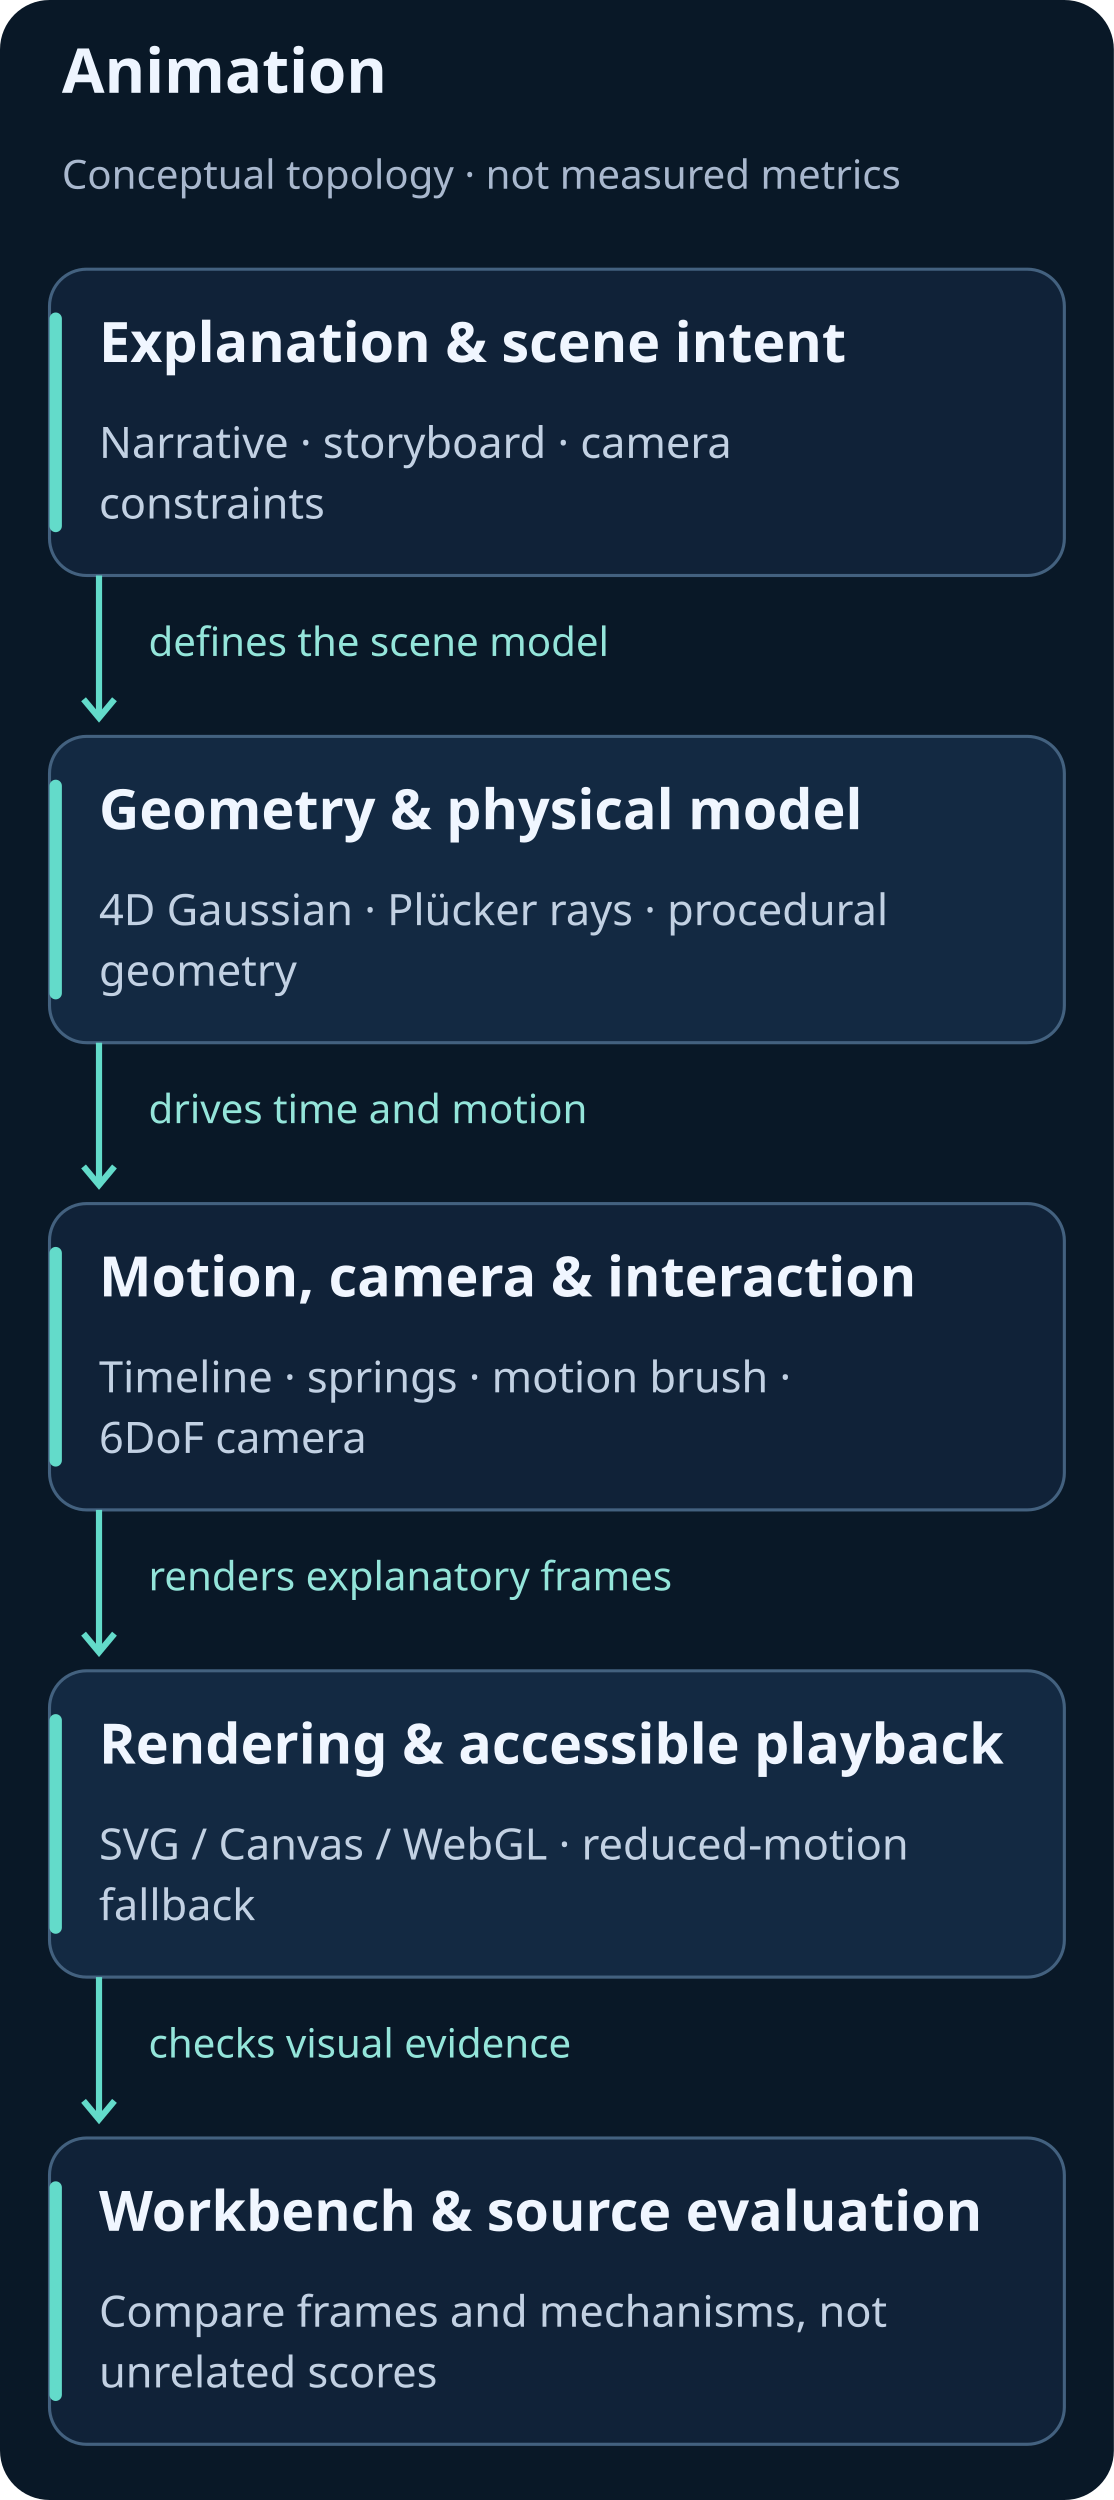
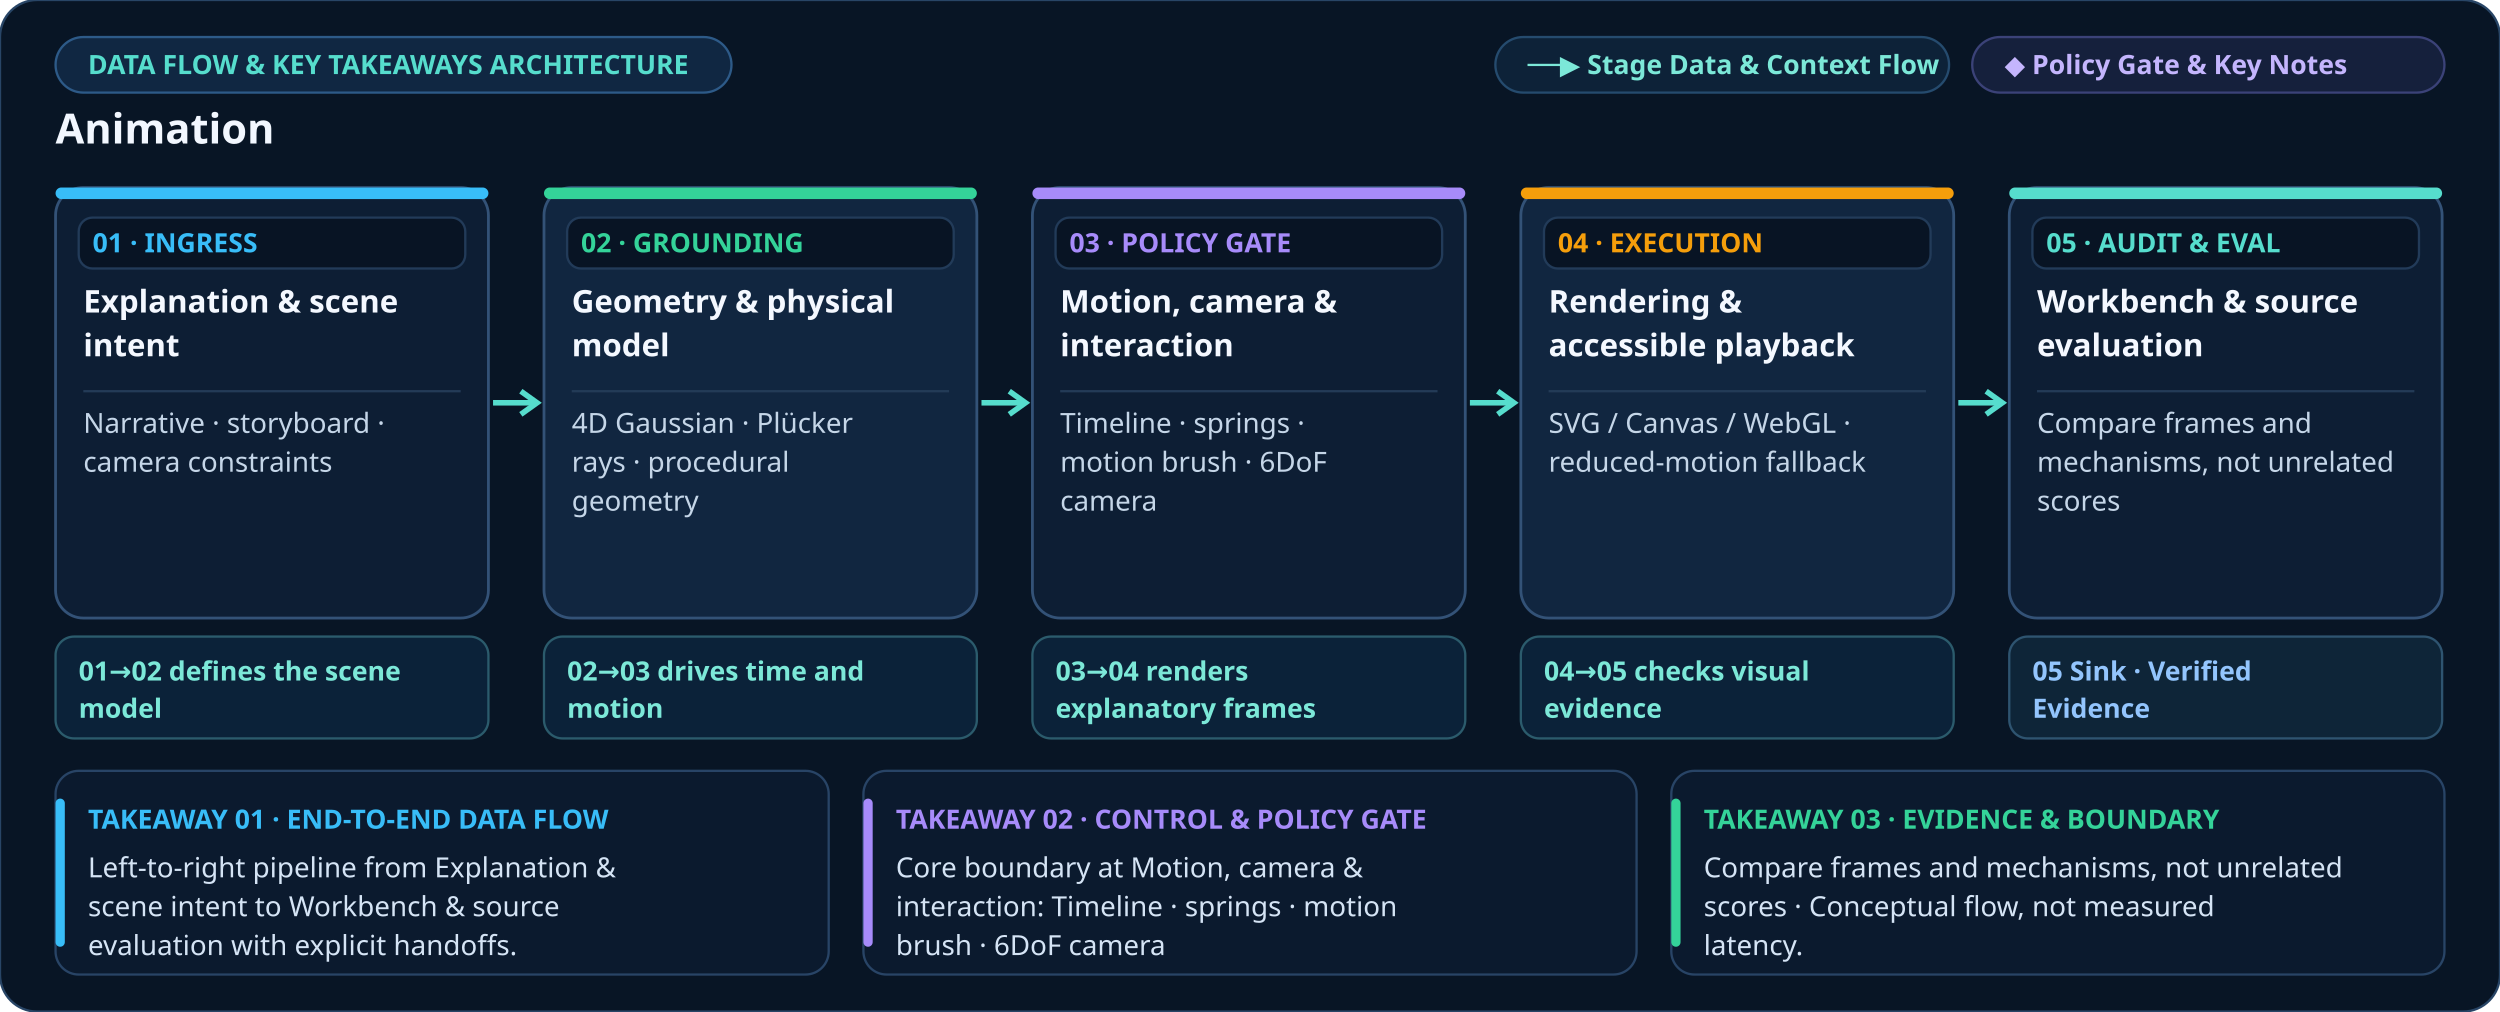
- <svg xmlns="http://www.w3.org/2000/svg" lang="en" role="img" aria-labelledby="knowledge-9af17d9befc5-title knowledge-9af17d9befc5-desc" viewBox="0 0 360 808" width="360" style="display:block;width:100%;height:auto;max-width:560px;margin:0 auto;font-family:system-ui,sans-serif">
-   <rect width="360" height="808" rx="16" fill="#091827" />
-   <text x="20" y="30" fill="#eef5ff" font-size="20" font-weight="700">
-     <tspan x="20" dy="0">Animation</tspan>
+ <svg xmlns="http://www.w3.org/2000/svg" lang="en" class="knowledge-graph-wide" role="img" aria-labelledby="knowledge-9af17d9befc5-title knowledge-9af17d9befc5-desc" viewBox="0 0 1080 437" width="1080" style="width:100%;height:auto;max-width:1080px;margin:0 auto;font-family:system-ui,sans-serif">
+   <rect width="1080" height="437" rx="16" fill="#081525" stroke="#284566" />
+   <rect x="24" y="16" width="292" height="24" rx="12" fill="#102742" stroke="#2d5a88" />
+   <text x="38" y="32" fill="#56ddcd" font-size="11.5" font-weight="700">
+     <tspan x="38" dy="0">DATA FLOW &amp; KEY TAKEAWAYS ARCHITECTURE</tspan>
  </text>
-   <text x="20" y="61" fill="#a9b8ce" font-size="13" font-weight="400">
-     <tspan x="20" dy="0">Conceptual topology · not measured metrics</tspan>
+   <rect x="646" y="16" width="196" height="24" rx="12" fill="#0d2238" stroke="#254b6e" />
+   <text x="660" y="32" fill="#7ce8d8" font-size="11.5" font-weight="600">
+     <tspan x="660" dy="0">──▶ Stage Data &amp; Context Flow</tspan>
+   </text>
+   <rect x="852" y="16" width="204" height="24" rx="12" fill="#15203c" stroke="#3b4278" />
+   <text x="866" y="32" fill="#c4b5fd" font-size="11.5" font-weight="600">
+     <tspan x="866" dy="0">◆ Policy Gate &amp; Key Notes</tspan>
+   </text>
+   <text x="24" y="62" fill="#f2f7ff" font-size="18" font-weight="700">
+     <tspan x="24" dy="0">Animation</tspan>
  </text>
  <g data-concept="1">
-     <rect x="16" y="87" width="328" height="99" rx="12" fill="#102238" stroke="#43617f" />
-     <rect x="16" y="101" width="4" height="71" rx="2" fill="#63dbca" />
-     <text x="32" y="117" fill="#f0f6ff" font-size="18" font-weight="650">
-       <tspan x="32" dy="0">Explanation &amp; scene intent</tspan>
+     <rect x="24" y="81" width="187" height="186" rx="12" fill="#0d1e34" stroke="#335277" stroke-width="1.2" />
+     <rect x="24" y="81" width="187" height="5" rx="2.5" fill="#38bdf8" />
+     <rect x="34" y="94" width="167" height="22" rx="6" fill="#081424" stroke="#223b59" />
+     <text x="40" y="109" fill="#38bdf8" font-size="11.5" font-weight="700">
+       <tspan x="40" dy="0">01 · INGRESS</tspan>
    </text>
-     <text x="32" y="148" fill="#c2d1e3" font-size="14" font-weight="400">
-       <tspan x="32" dy="0">Narrative · storyboard · camera</tspan>
-       <tspan x="32" dy="19.6">constraints</tspan>
+     <text x="36" y="135" fill="#f4f8ff" font-size="13.5" font-weight="700">
+       <tspan x="36" dy="0">Explanation &amp; scene</tspan>
+       <tspan x="36" dy="18.9">intent</tspan>
+     </text>
+     <path d="M36 169 H199" stroke="#233b57" stroke-width="1" />
+     <text x="36" y="187" fill="#c5d6e8" font-size="12" font-weight="400">
+       <tspan x="36" dy="0">Narrative · storyboard ·</tspan>
+       <tspan x="36" dy="16.8">camera constraints</tspan>
    </text>
  </g>
  <g data-relationship="defines the scene model">
-     <path d="M32 186 V231" fill="none" stroke="#63dbca" stroke-width="2" />
-     <path d="M27 226 L32 232 L37 226" fill="none" stroke="#63dbca" stroke-width="2" />
-     <text x="48" y="212" fill="#94e5da" font-size="13" font-weight="400">
-       <tspan x="48" dy="0">defines the scene model</tspan>
+     <path d="M213 174 H231" fill="none" stroke="#56ddcd" stroke-width="2.4" />
+     <path d="M225 169 L232 174 L225 179" fill="none" stroke="#56ddcd" stroke-width="2.4" />
+     <rect x="24" y="275" width="187" height="44" rx="8" fill="#0b2239" stroke="#2b5b6c" />
+     <text x="34" y="294" fill="#7ce8d8" font-size="11.5" font-weight="600">
+       <tspan x="34" dy="0">01→02 defines the scene</tspan>
+       <tspan x="34" dy="16.1">model</tspan>
    </text>
  </g>
  <g data-concept="2">
-     <rect x="16" y="238" width="328" height="99" rx="12" fill="#132942" stroke="#43617f" />
-     <rect x="16" y="252" width="4" height="71" rx="2" fill="#63dbca" />
-     <text x="32" y="268" fill="#f0f6ff" font-size="18" font-weight="650">
-       <tspan x="32" dy="0">Geometry &amp; physical model</tspan>
+     <rect x="235" y="81" width="187" height="186" rx="12" fill="#112640" stroke="#335277" stroke-width="1.2" />
+     <rect x="235" y="81" width="187" height="5" rx="2.5" fill="#34d399" />
+     <rect x="245" y="94" width="167" height="22" rx="6" fill="#081424" stroke="#223b59" />
+     <text x="251" y="109" fill="#34d399" font-size="11.5" font-weight="700">
+       <tspan x="251" dy="0">02 · GROUNDING</tspan>
    </text>
-     <text x="32" y="299" fill="#c2d1e3" font-size="14" font-weight="400">
-       <tspan x="32" dy="0">4D Gaussian · Plücker rays · procedural</tspan>
-       <tspan x="32" dy="19.6">geometry</tspan>
+     <text x="247" y="135" fill="#f4f8ff" font-size="13.5" font-weight="700">
+       <tspan x="247" dy="0">Geometry &amp; physical</tspan>
+       <tspan x="247" dy="18.9">model</tspan>
+     </text>
+     <path d="M247 169 H410" stroke="#233b57" stroke-width="1" />
+     <text x="247" y="187" fill="#c5d6e8" font-size="12" font-weight="400">
+       <tspan x="247" dy="0">4D Gaussian · Plücker</tspan>
+       <tspan x="247" dy="16.8">rays · procedural</tspan>
+       <tspan x="247" dy="16.8">geometry</tspan>
    </text>
  </g>
  <g data-relationship="drives time and motion">
-     <path d="M32 337 V382" fill="none" stroke="#63dbca" stroke-width="2" />
-     <path d="M27 377 L32 383 L37 377" fill="none" stroke="#63dbca" stroke-width="2" />
-     <text x="48" y="363" fill="#94e5da" font-size="13" font-weight="400">
-       <tspan x="48" dy="0">drives time and motion</tspan>
+     <path d="M424 174 H442" fill="none" stroke="#56ddcd" stroke-width="2.4" />
+     <path d="M436 169 L443 174 L436 179" fill="none" stroke="#56ddcd" stroke-width="2.4" />
+     <rect x="235" y="275" width="187" height="44" rx="8" fill="#0b2239" stroke="#2b5b6c" />
+     <text x="245" y="294" fill="#7ce8d8" font-size="11.5" font-weight="600">
+       <tspan x="245" dy="0">02→03 drives time and</tspan>
+       <tspan x="245" dy="16.1">motion</tspan>
    </text>
  </g>
  <g data-concept="3">
-     <rect x="16" y="389" width="328" height="99" rx="12" fill="#102238" stroke="#43617f" />
-     <rect x="16" y="403" width="4" height="71" rx="2" fill="#63dbca" />
-     <text x="32" y="419" fill="#f0f6ff" font-size="18" font-weight="650">
-       <tspan x="32" dy="0">Motion, camera &amp; interaction</tspan>
+     <rect x="446" y="81" width="187" height="186" rx="12" fill="#0d1e34" stroke="#335277" stroke-width="1.2" />
+     <rect x="446" y="81" width="187" height="5" rx="2.5" fill="#a78bfa" />
+     <rect x="456" y="94" width="167" height="22" rx="6" fill="#081424" stroke="#223b59" />
+     <text x="462" y="109" fill="#a78bfa" font-size="11.5" font-weight="700">
+       <tspan x="462" dy="0">03 · POLICY GATE</tspan>
    </text>
-     <text x="32" y="450" fill="#c2d1e3" font-size="14" font-weight="400">
-       <tspan x="32" dy="0">Timeline · springs · motion brush ·</tspan>
-       <tspan x="32" dy="19.6">6DoF camera</tspan>
+     <text x="458" y="135" fill="#f4f8ff" font-size="13.5" font-weight="700">
+       <tspan x="458" dy="0">Motion, camera &amp;</tspan>
+       <tspan x="458" dy="18.9">interaction</tspan>
+     </text>
+     <path d="M458 169 H621" stroke="#233b57" stroke-width="1" />
+     <text x="458" y="187" fill="#c5d6e8" font-size="12" font-weight="400">
+       <tspan x="458" dy="0">Timeline · springs ·</tspan>
+       <tspan x="458" dy="16.8">motion brush · 6DoF</tspan>
+       <tspan x="458" dy="16.8">camera</tspan>
    </text>
  </g>
  <g data-relationship="renders explanatory frames">
-     <path d="M32 488 V533" fill="none" stroke="#63dbca" stroke-width="2" />
-     <path d="M27 528 L32 534 L37 528" fill="none" stroke="#63dbca" stroke-width="2" />
-     <text x="48" y="514" fill="#94e5da" font-size="13" font-weight="400">
-       <tspan x="48" dy="0">renders explanatory frames</tspan>
+     <path d="M635 174 H653" fill="none" stroke="#56ddcd" stroke-width="2.4" />
+     <path d="M647 169 L654 174 L647 179" fill="none" stroke="#56ddcd" stroke-width="2.4" />
+     <rect x="446" y="275" width="187" height="44" rx="8" fill="#0b2239" stroke="#2b5b6c" />
+     <text x="456" y="294" fill="#7ce8d8" font-size="11.5" font-weight="600">
+       <tspan x="456" dy="0">03→04 renders</tspan>
+       <tspan x="456" dy="16.1">explanatory frames</tspan>
    </text>
  </g>
  <g data-concept="4">
-     <rect x="16" y="540" width="328" height="99" rx="12" fill="#132942" stroke="#43617f" />
-     <rect x="16" y="554" width="4" height="71" rx="2" fill="#63dbca" />
-     <text x="32" y="570" fill="#f0f6ff" font-size="18" font-weight="650">
-       <tspan x="32" dy="0">Rendering &amp; accessible playback</tspan>
+     <rect x="657" y="81" width="187" height="186" rx="12" fill="#112640" stroke="#335277" stroke-width="1.2" />
+     <rect x="657" y="81" width="187" height="5" rx="2.5" fill="#f59e0b" />
+     <rect x="667" y="94" width="167" height="22" rx="6" fill="#081424" stroke="#223b59" />
+     <text x="673" y="109" fill="#f59e0b" font-size="11.5" font-weight="700">
+       <tspan x="673" dy="0">04 · EXECUTION</tspan>
    </text>
-     <text x="32" y="601" fill="#c2d1e3" font-size="14" font-weight="400">
-       <tspan x="32" dy="0">SVG / Canvas / WebGL · reduced-motion</tspan>
-       <tspan x="32" dy="19.6">fallback</tspan>
+     <text x="669" y="135" fill="#f4f8ff" font-size="13.5" font-weight="700">
+       <tspan x="669" dy="0">Rendering &amp;</tspan>
+       <tspan x="669" dy="18.9">accessible playback</tspan>
+     </text>
+     <path d="M669 169 H832" stroke="#233b57" stroke-width="1" />
+     <text x="669" y="187" fill="#c5d6e8" font-size="12" font-weight="400">
+       <tspan x="669" dy="0">SVG / Canvas / WebGL ·</tspan>
+       <tspan x="669" dy="16.8">reduced-motion fallback</tspan>
    </text>
  </g>
  <g data-relationship="checks visual evidence">
-     <path d="M32 639 V684" fill="none" stroke="#63dbca" stroke-width="2" />
-     <path d="M27 679 L32 685 L37 679" fill="none" stroke="#63dbca" stroke-width="2" />
-     <text x="48" y="665" fill="#94e5da" font-size="13" font-weight="400">
-       <tspan x="48" dy="0">checks visual evidence</tspan>
+     <path d="M846 174 H864" fill="none" stroke="#56ddcd" stroke-width="2.4" />
+     <path d="M858 169 L865 174 L858 179" fill="none" stroke="#56ddcd" stroke-width="2.4" />
+     <rect x="657" y="275" width="187" height="44" rx="8" fill="#0b2239" stroke="#2b5b6c" />
+     <text x="667" y="294" fill="#7ce8d8" font-size="11.5" font-weight="600">
+       <tspan x="667" dy="0">04→05 checks visual</tspan>
+       <tspan x="667" dy="16.1">evidence</tspan>
    </text>
  </g>
  <g data-concept="5">
-     <rect x="16" y="691" width="328" height="99" rx="12" fill="#102238" stroke="#43617f" />
-     <rect x="16" y="705" width="4" height="71" rx="2" fill="#63dbca" />
-     <text x="32" y="721" fill="#f0f6ff" font-size="18" font-weight="650">
-       <tspan x="32" dy="0">Workbench &amp; source evaluation</tspan>
+     <rect x="868" y="81" width="187" height="186" rx="12" fill="#0d1e34" stroke="#335277" stroke-width="1.2" />
+     <rect x="868" y="81" width="187" height="5" rx="2.5" fill="#56ddcd" />
+     <rect x="878" y="94" width="167" height="22" rx="6" fill="#081424" stroke="#223b59" />
+     <text x="884" y="109" fill="#56ddcd" font-size="11.5" font-weight="700">
+       <tspan x="884" dy="0">05 · AUDIT &amp; EVAL</tspan>
    </text>
-     <text x="32" y="752" fill="#c2d1e3" font-size="14" font-weight="400">
-       <tspan x="32" dy="0">Compare frames and mechanisms, not</tspan>
-       <tspan x="32" dy="19.6">unrelated scores</tspan>
+     <text x="880" y="135" fill="#f4f8ff" font-size="13.5" font-weight="700">
+       <tspan x="880" dy="0">Workbench &amp; source</tspan>
+       <tspan x="880" dy="18.9">evaluation</tspan>
+     </text>
+     <path d="M880 169 H1043" stroke="#233b57" stroke-width="1" />
+     <text x="880" y="187" fill="#c5d6e8" font-size="12" font-weight="400">
+       <tspan x="880" dy="0">Compare frames and</tspan>
+       <tspan x="880" dy="16.8">mechanisms, not unrelated</tspan>
+       <tspan x="880" dy="16.8">scores</tspan>
+     </text>
+   </g>
+   <rect x="868" y="275" width="187" height="44" rx="8" fill="#0e2538" stroke="#2e5470" />
+   <text x="878" y="294" fill="#93c5fd" font-size="11.5" font-weight="600">
+     <tspan x="878" dy="0">05 Sink · Verified</tspan>
+     <tspan x="878" dy="16.1">Evidence</tspan>
+   </text>
+   <g data-takeaway="1">
+     <rect x="24" y="333" width="334" height="88" rx="10" fill="#0b1a2e" stroke="#284466" />
+     <rect x="24" y="345" width="4" height="64" rx="2" fill="#38bdf8" />
+     <text x="38" y="358" fill="#38bdf8" font-size="11.5" font-weight="700">
+       <tspan x="38" dy="0">TAKEAWAY 01 · END-TO-END DATA FLOW</tspan>
+     </text>
+     <text x="38" y="379" fill="#d5e4f5" font-size="12" font-weight="400">
+       <tspan x="38" dy="0">Left-to-right pipeline from Explanation &amp;</tspan>
+       <tspan x="38" dy="16.8">scene intent to Workbench &amp; source</tspan>
+       <tspan x="38" dy="16.8">evaluation with explicit handoffs.</tspan>
+     </text>
+   </g>
+   <g data-takeaway="2">
+     <rect x="373" y="333" width="334" height="88" rx="10" fill="#0b1a2e" stroke="#284466" />
+     <rect x="373" y="345" width="4" height="64" rx="2" fill="#a78bfa" />
+     <text x="387" y="358" fill="#a78bfa" font-size="11.5" font-weight="700">
+       <tspan x="387" dy="0">TAKEAWAY 02 · CONTROL &amp; POLICY GATE</tspan>
+     </text>
+     <text x="387" y="379" fill="#d5e4f5" font-size="12" font-weight="400">
+       <tspan x="387" dy="0">Core boundary at Motion, camera &amp;</tspan>
+       <tspan x="387" dy="16.8">interaction: Timeline · springs · motion</tspan>
+       <tspan x="387" dy="16.8">brush · 6DoF camera</tspan>
+     </text>
+   </g>
+   <g data-takeaway="3">
+     <rect x="722" y="333" width="334" height="88" rx="10" fill="#0b1a2e" stroke="#284466" />
+     <rect x="722" y="345" width="4" height="64" rx="2" fill="#34d399" />
+     <text x="736" y="358" fill="#34d399" font-size="11.5" font-weight="700">
+       <tspan x="736" dy="0">TAKEAWAY 03 · EVIDENCE &amp; BOUNDARY</tspan>
+     </text>
+     <text x="736" y="379" fill="#d5e4f5" font-size="12" font-weight="400">
+       <tspan x="736" dy="0">Compare frames and mechanisms, not unrelated</tspan>
+       <tspan x="736" dy="16.8">scores · Conceptual flow, not measured</tspan>
+       <tspan x="736" dy="16.8">latency.</tspan>
    </text>
  </g>
</svg>
